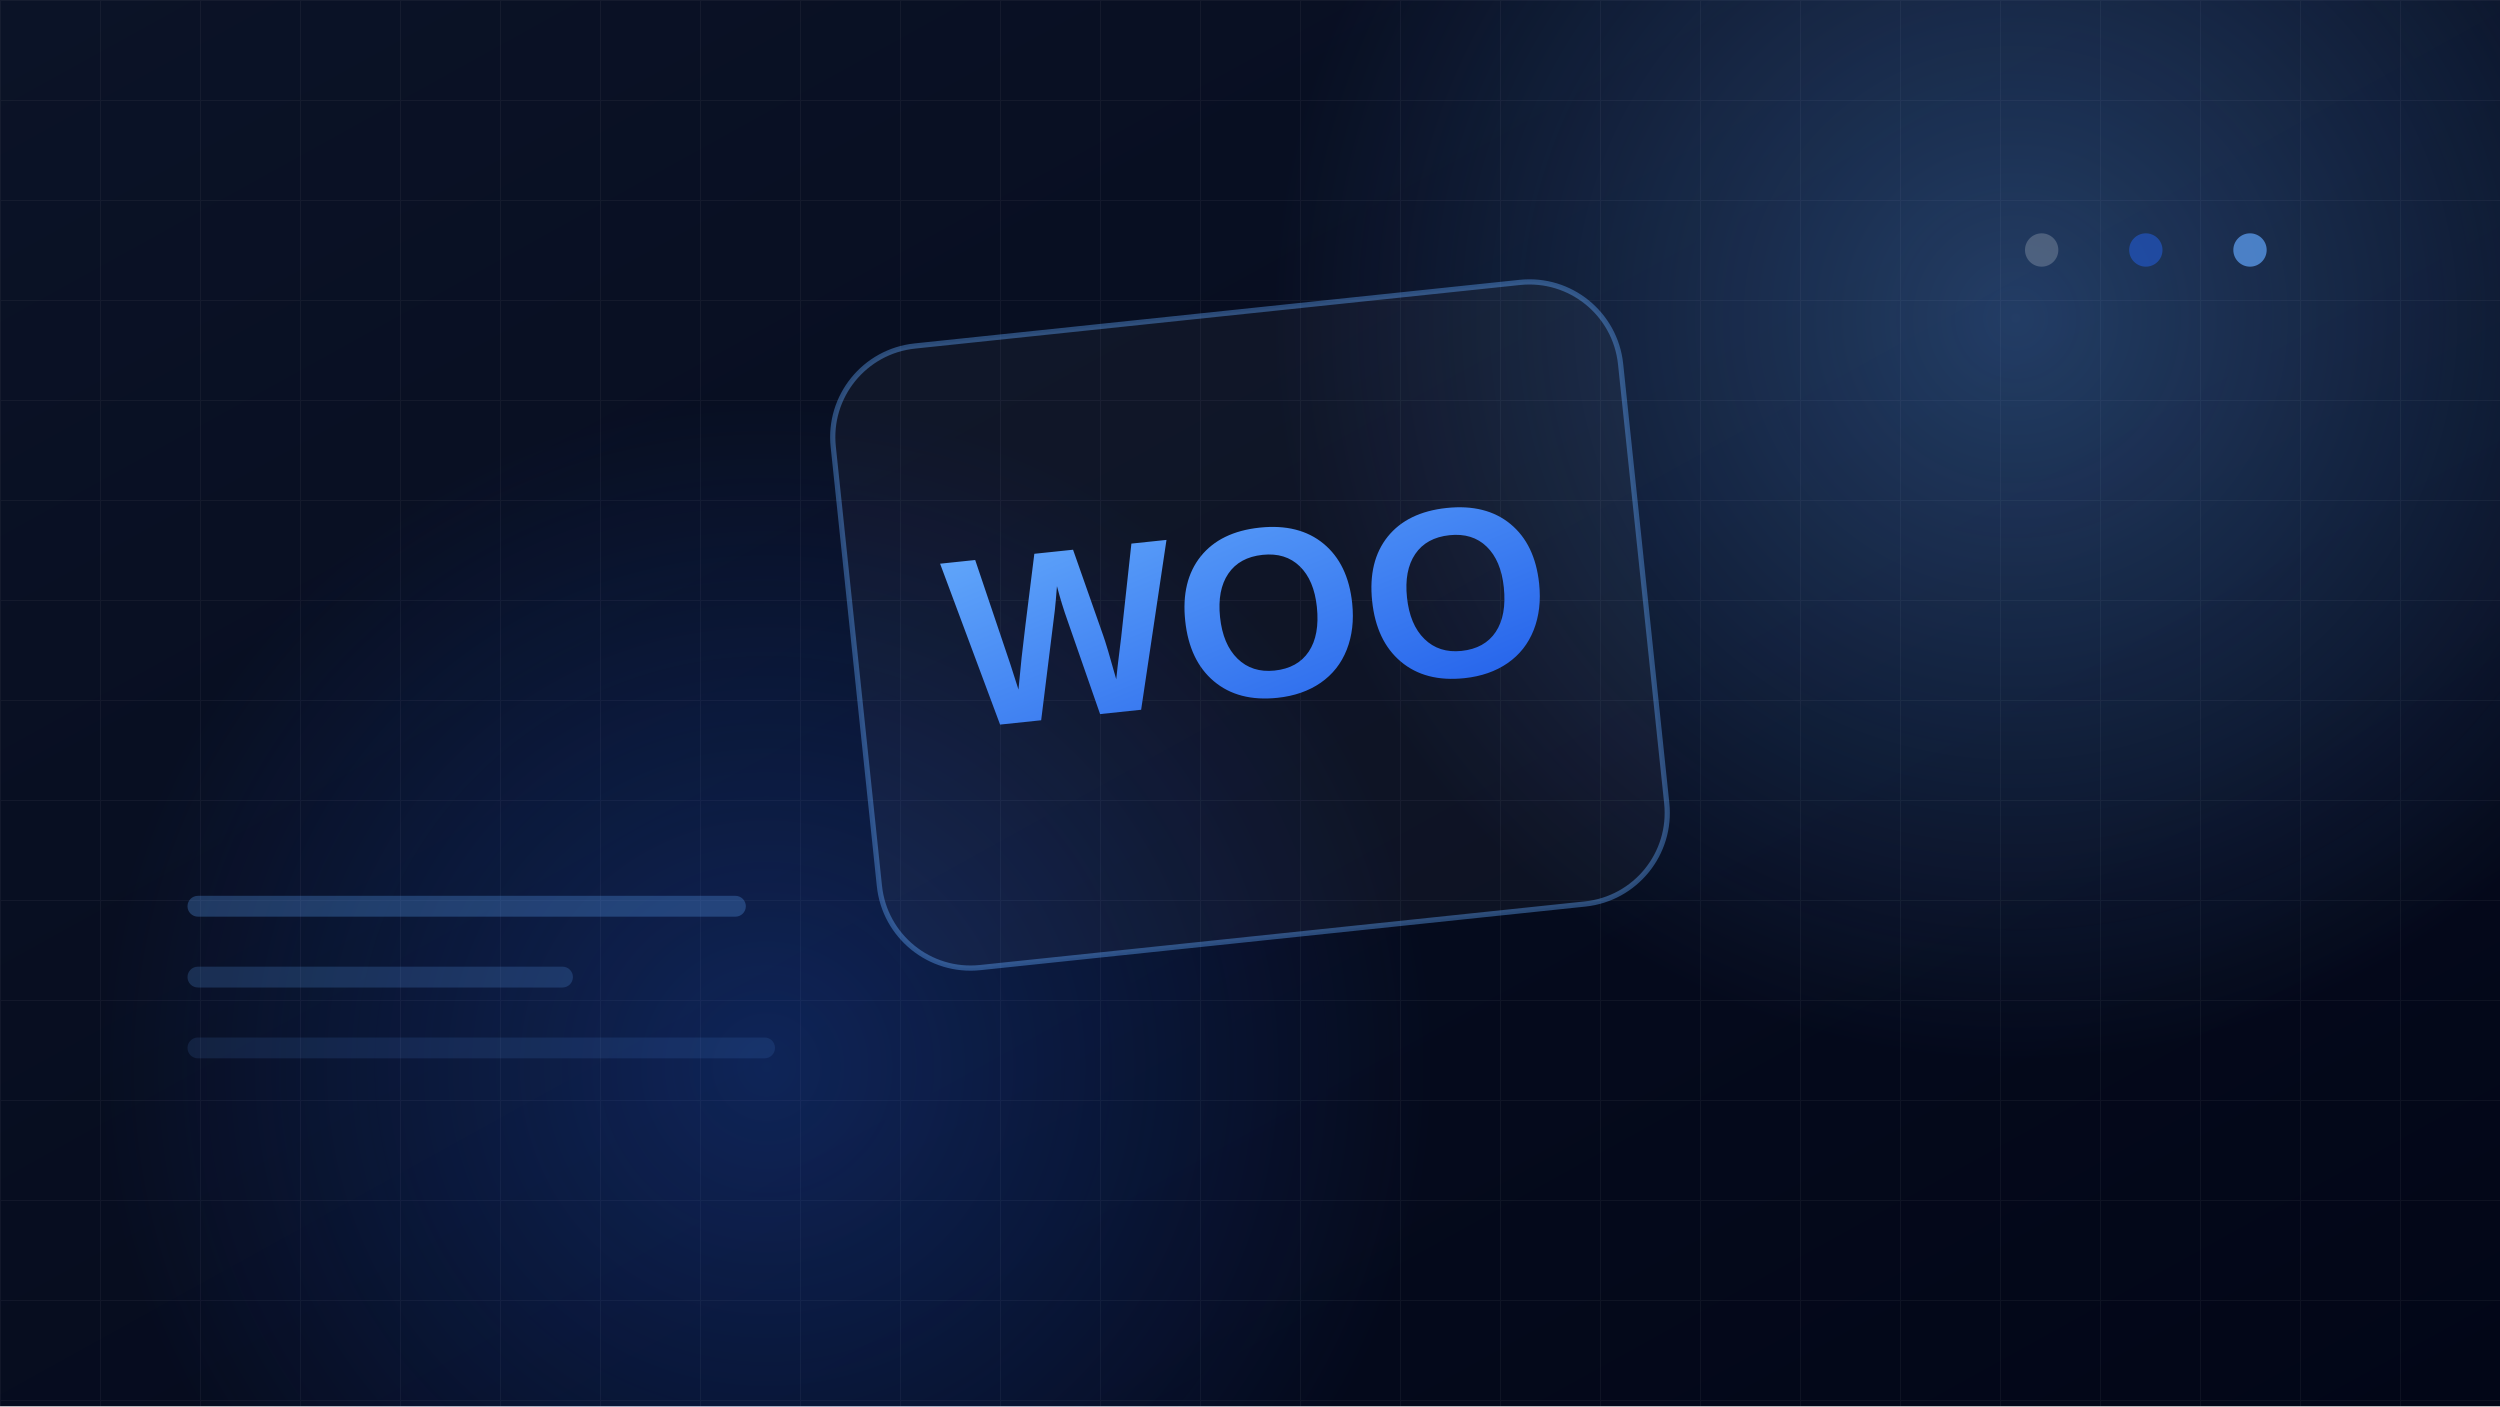
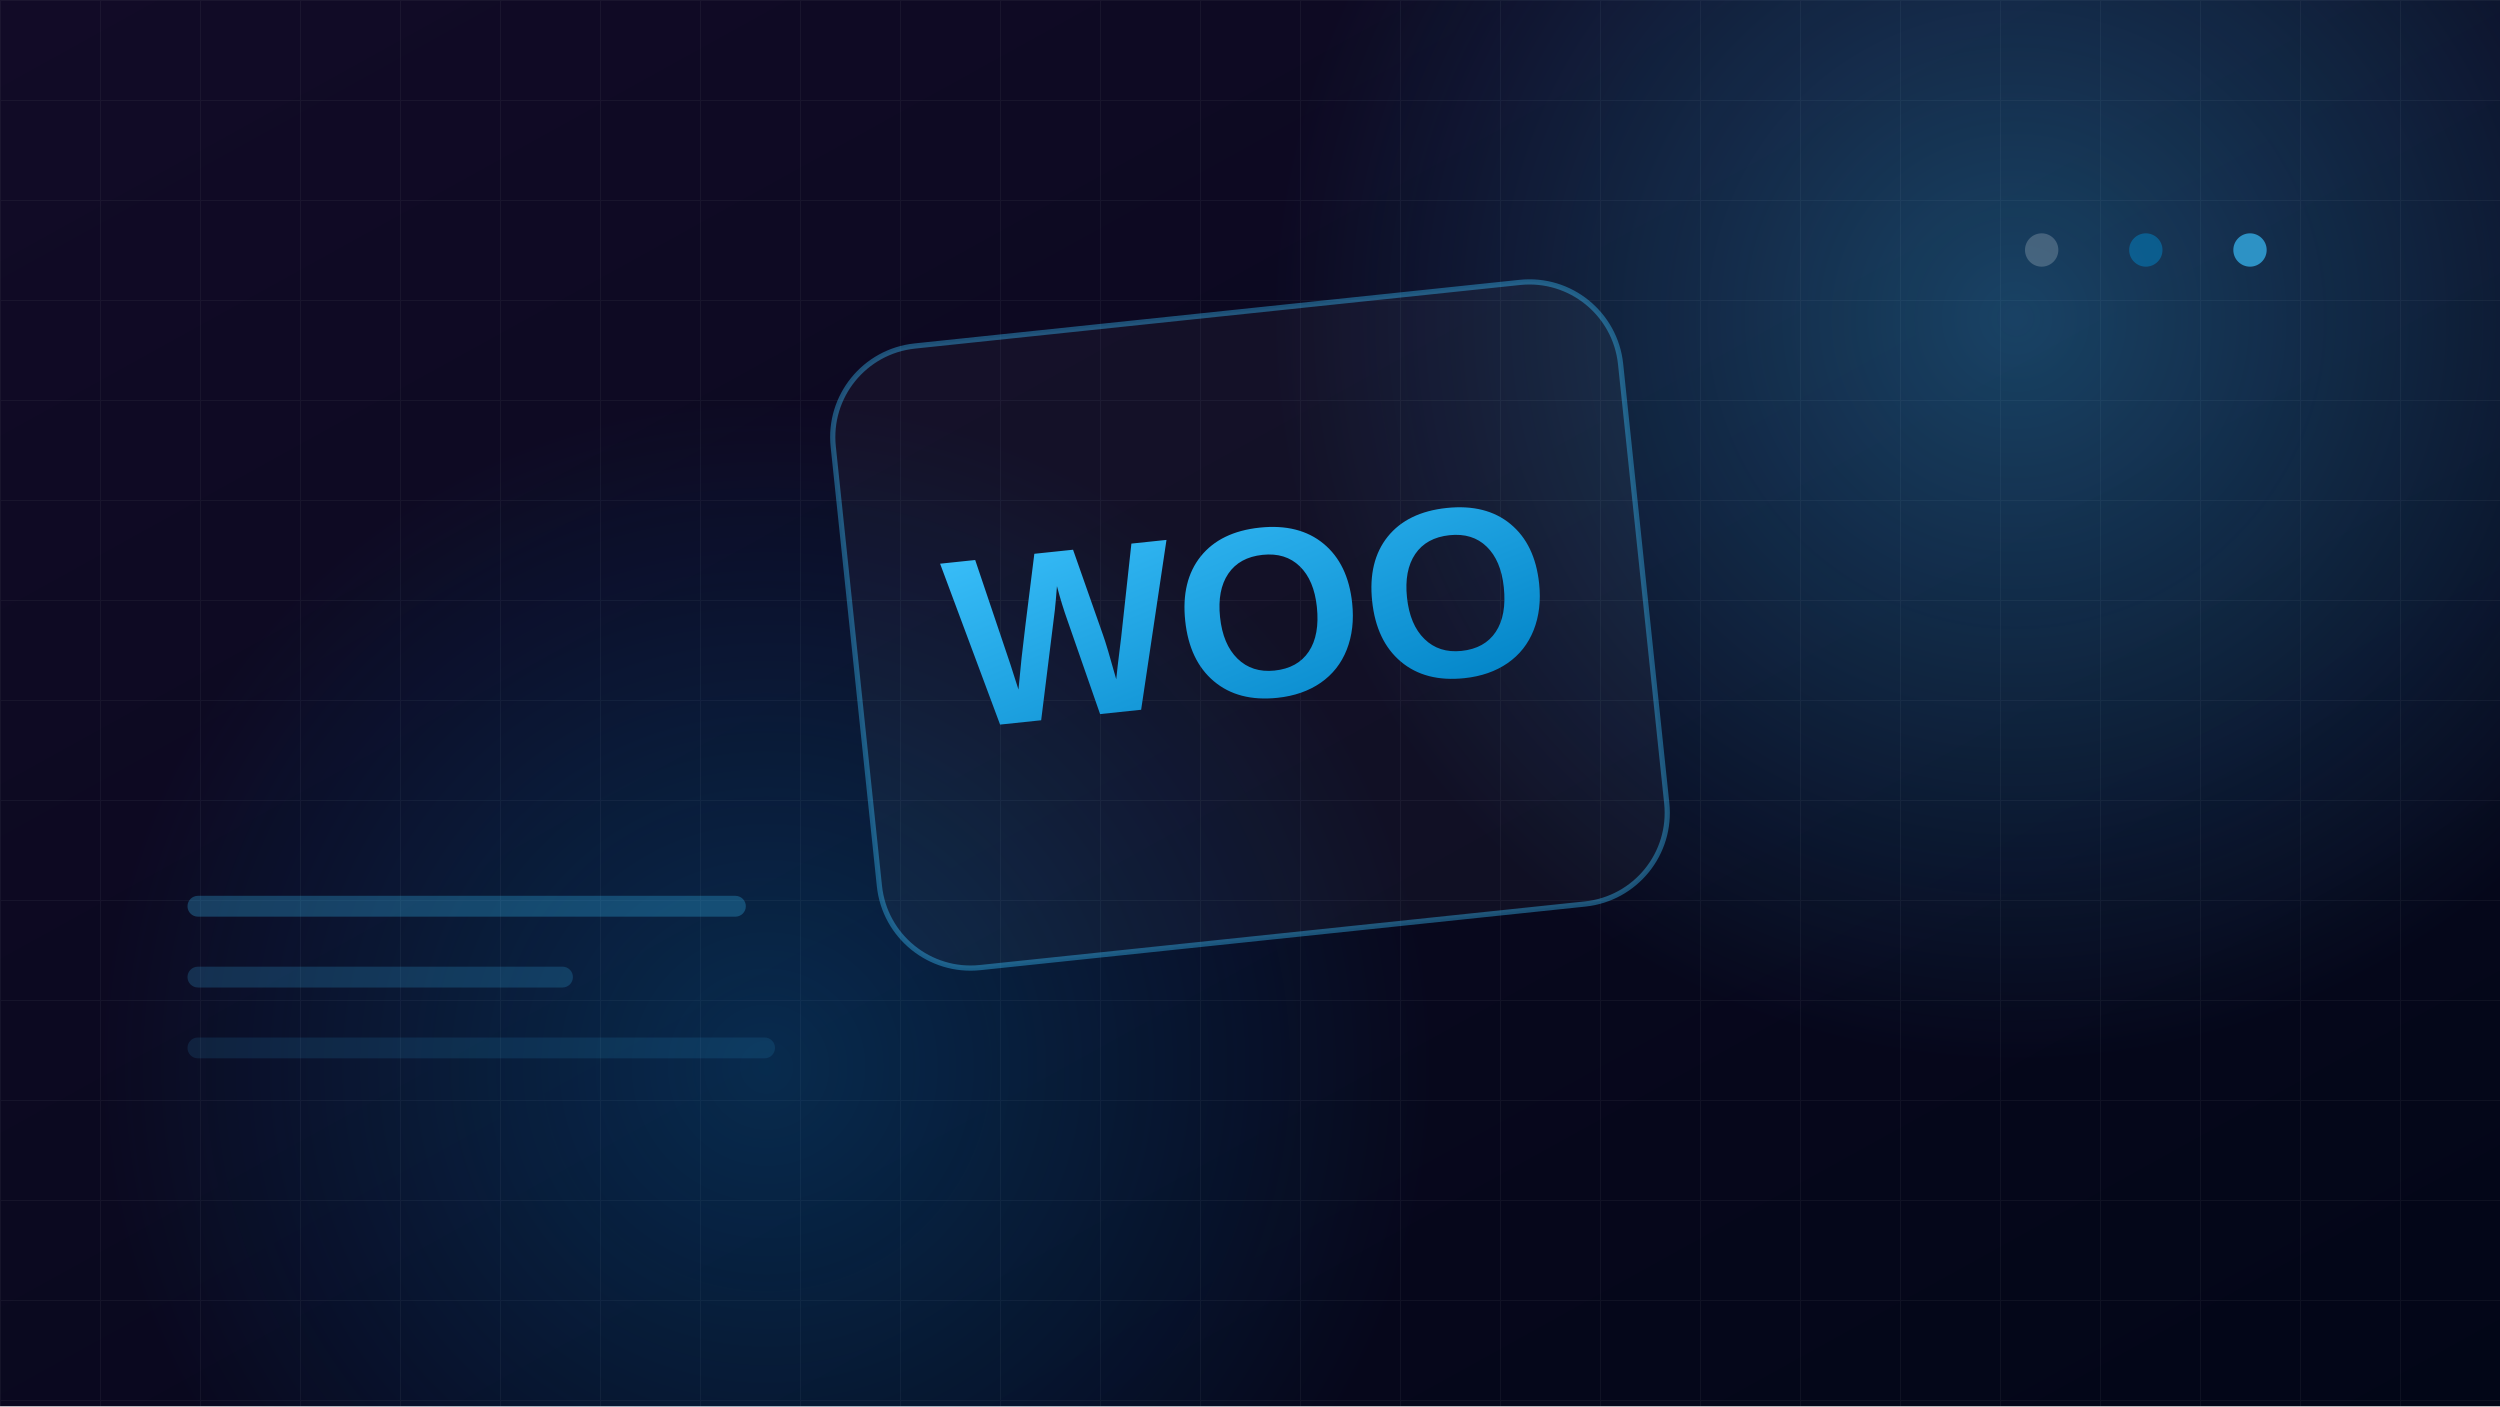
<svg xmlns="http://www.w3.org/2000/svg" width="1200" height="675" viewBox="0 0 1200 675">
  <defs>
    <linearGradient id="bg" x1="0" y1="0" x2="1" y2="1">
-       <stop offset="0" stop-color="#0b1327" />
+       <stop offset="0" stop-color="#120b27" />
      <stop offset="1" stop-color="#020617" />
    </linearGradient>
    <radialGradient id="glow1" cx="0.5" cy="0.5" r="0.5">
-       <stop offset="0" stop-color="#60a5fa" stop-opacity="0.32" />
-       <stop offset="1" stop-color="#60a5fa" stop-opacity="0" />
+       <stop offset="0" stop-color="#38bdf8" stop-opacity="0.32" />
+       <stop offset="1" stop-color="#38bdf8" stop-opacity="0" />
    </radialGradient>
    <radialGradient id="glow2" cx="0.5" cy="0.5" r="0.5">
-       <stop offset="0" stop-color="#2563eb" stop-opacity="0.28" />
-       <stop offset="1" stop-color="#2563eb" stop-opacity="0" />
+       <stop offset="0" stop-color="#0284c7" stop-opacity="0.28" />
+       <stop offset="1" stop-color="#0284c7" stop-opacity="0" />
    </radialGradient>
    <linearGradient id="mono" x1="0" y1="0" x2="1" y2="1">
-       <stop offset="0" stop-color="#60a5fa" />
-       <stop offset="1" stop-color="#2563eb" />
+       <stop offset="0" stop-color="#38bdf8" />
+       <stop offset="1" stop-color="#0284c7" />
    </linearGradient>
    <pattern id="grid" width="48" height="48" patternUnits="userSpaceOnUse">
      <path d="M 48 0 L 0 0 0 48" fill="none" stroke="#ffffff" stroke-opacity="0.045" stroke-width="1" />
    </pattern>
  </defs>
  <rect width="1200" height="675" fill="url(#bg)" />
  <rect width="1200" height="675" fill="url(#grid)" />
  <circle cx="968" cy="152" r="360" fill="url(#glow1)" />
  <circle cx="368" cy="512" r="320" fill="url(#glow2)" />
  <g transform="rotate(-6 600 300)">
-     <rect x="410" y="150" width="380" height="300" rx="44" fill="#ffffff" fill-opacity="0.035" stroke="#60a5fa" stroke-opacity="0.4" stroke-width="2.5" />
+     <rect x="410" y="150" width="380" height="300" rx="44" fill="#ffffff" fill-opacity="0.035" stroke="#38bdf8" stroke-opacity="0.4" stroke-width="2.5" />
    <text x="600" y="335" text-anchor="middle" font-family="'Segoe UI',Arial,sans-serif" font-size="116" font-weight="900" fill="url(#mono)">WOO</text>
  </g>
-   <rect x="90" y="430" width="268" height="10" rx="5" fill="#60a5fa" fill-opacity="0.28" />
-   <rect x="90" y="464" width="185" height="10" rx="5" fill="#60a5fa" fill-opacity="0.2" />
-   <rect x="90" y="498" width="282" height="10" rx="5" fill="#60a5fa" fill-opacity="0.12" />
-   <circle cx="1080" cy="120" r="8" fill="#60a5fa" fill-opacity="0.7" />
-   <circle cx="1030" cy="120" r="8" fill="#2563eb" fill-opacity="0.5" />
+   <rect x="90" y="430" width="268" height="10" rx="5" fill="#38bdf8" fill-opacity="0.28" />
+   <rect x="90" y="464" width="185" height="10" rx="5" fill="#38bdf8" fill-opacity="0.2" />
+   <rect x="90" y="498" width="282" height="10" rx="5" fill="#38bdf8" fill-opacity="0.12" />
+   <circle cx="1080" cy="120" r="8" fill="#38bdf8" fill-opacity="0.7" />
+   <circle cx="1030" cy="120" r="8" fill="#0284c7" fill-opacity="0.5" />
  <circle cx="980" cy="120" r="8" fill="#ffffff" fill-opacity="0.2" />
</svg>
